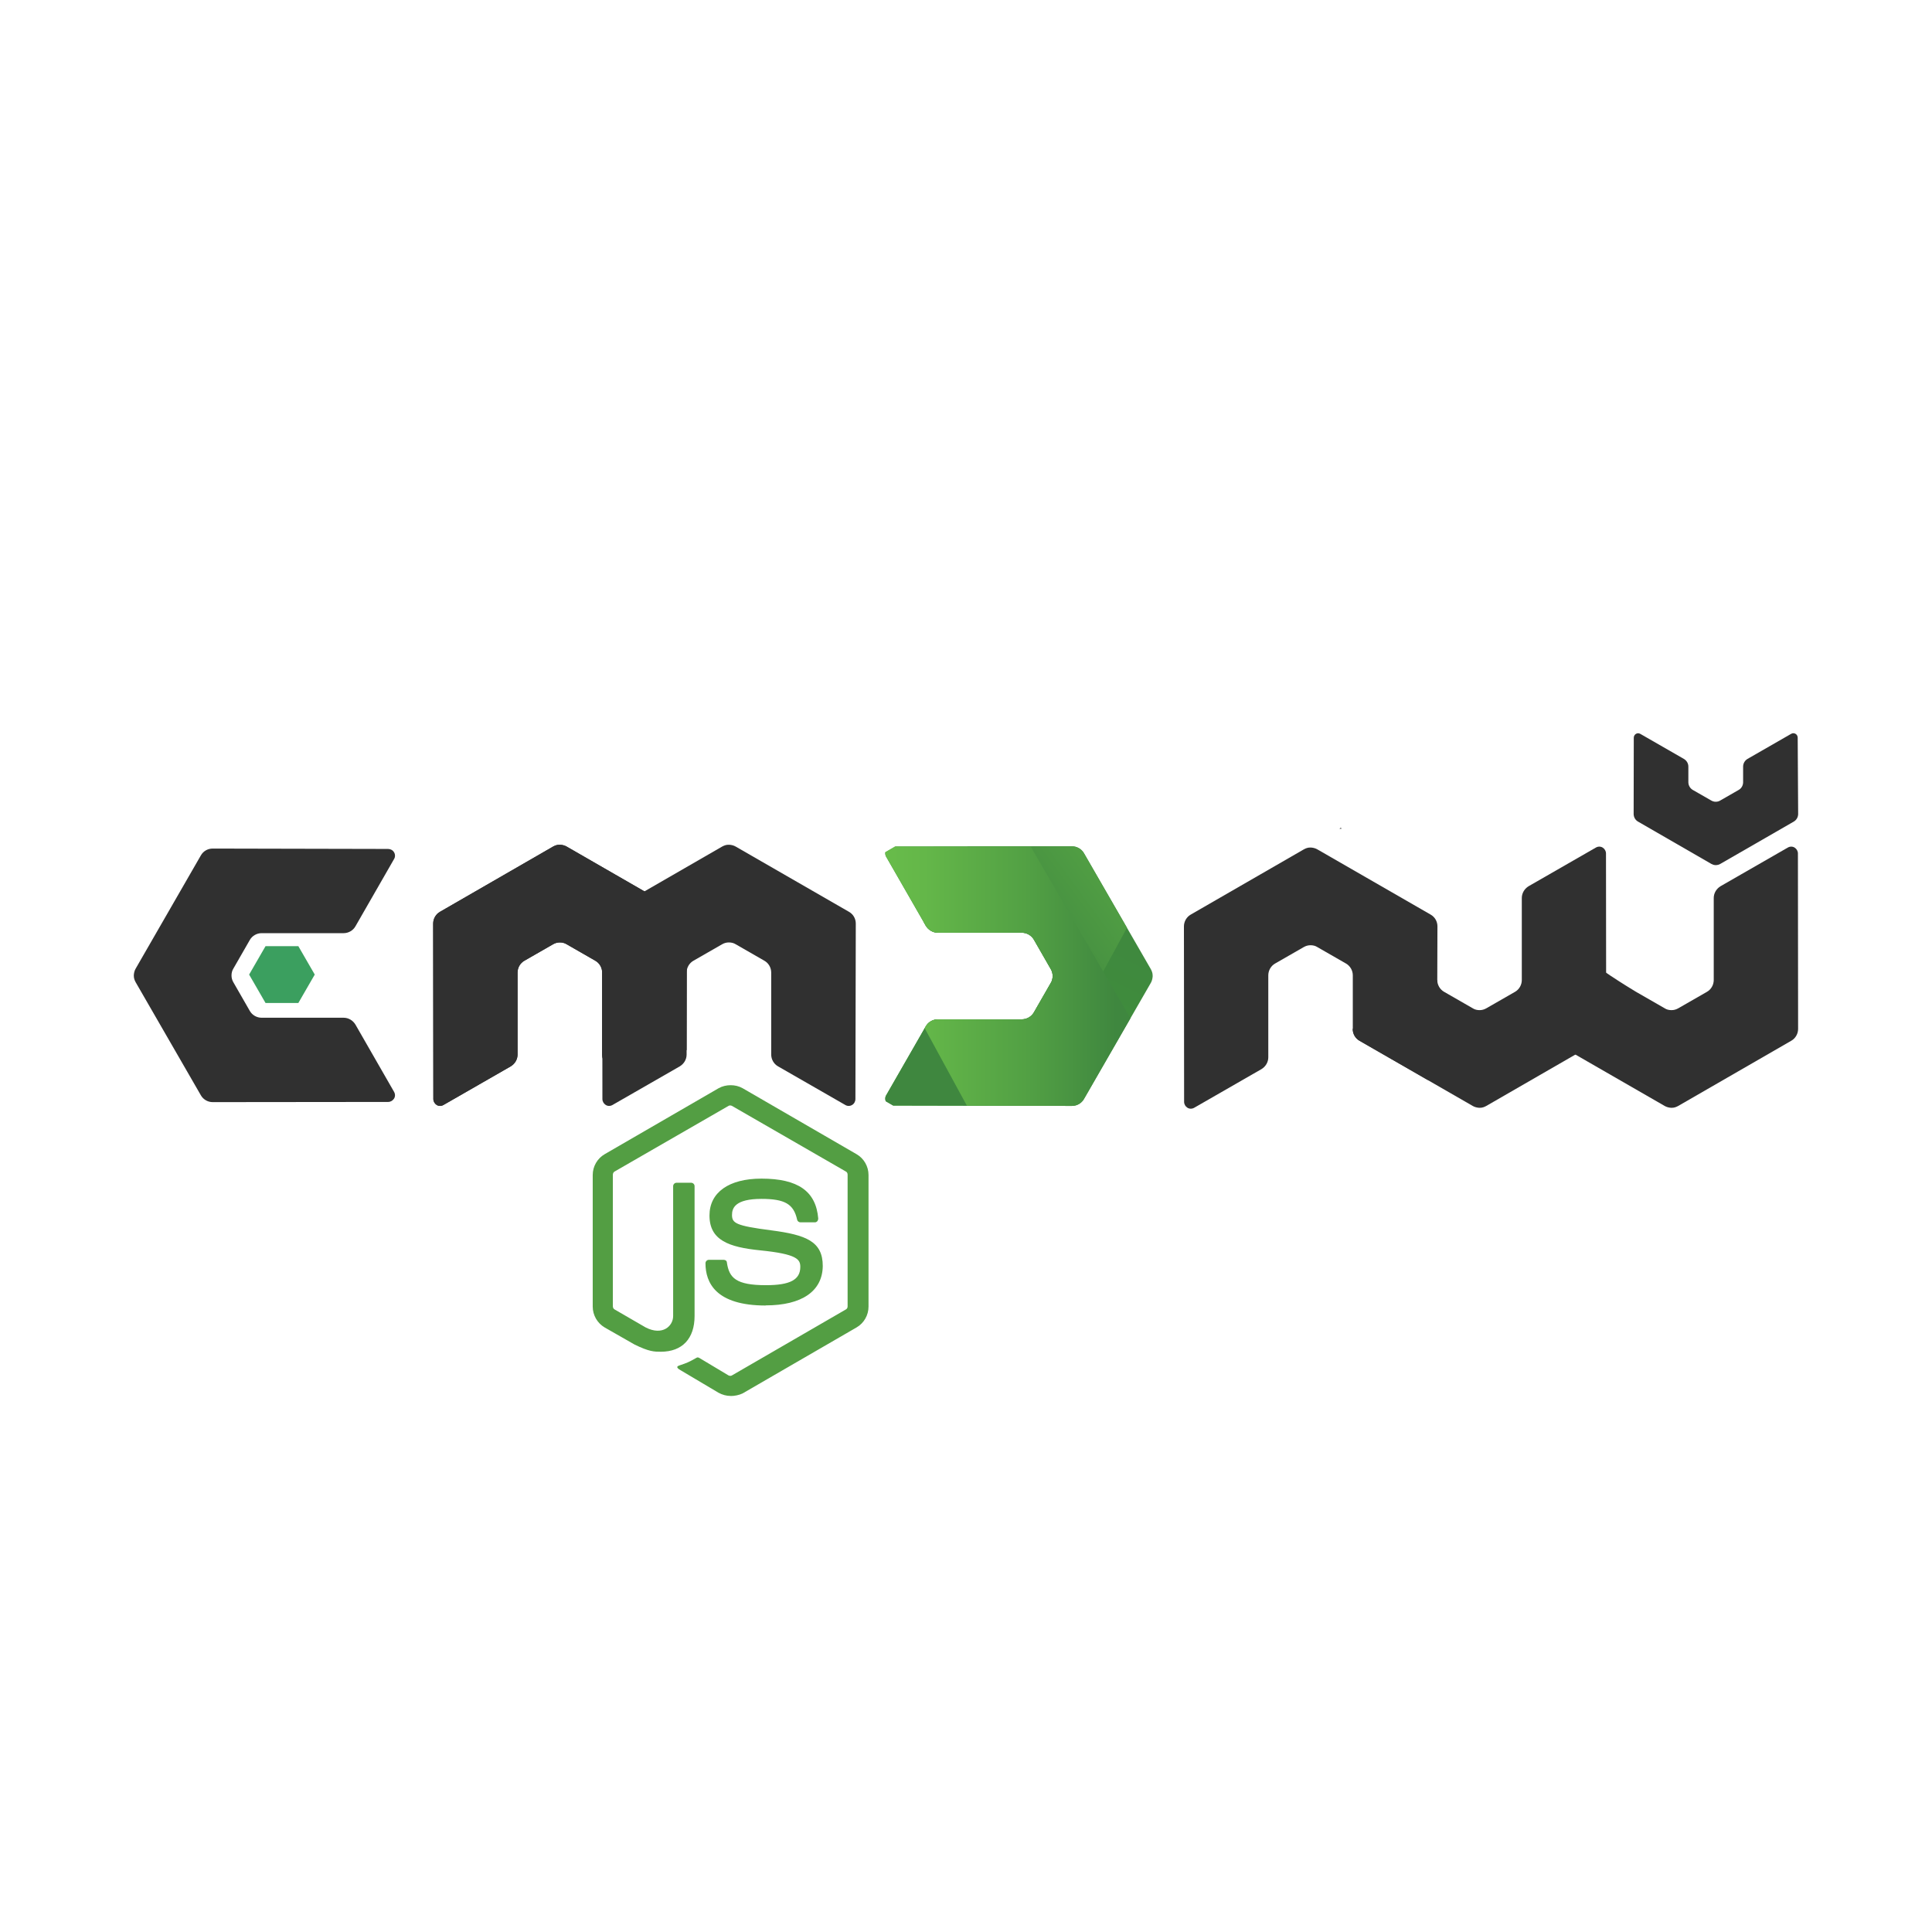
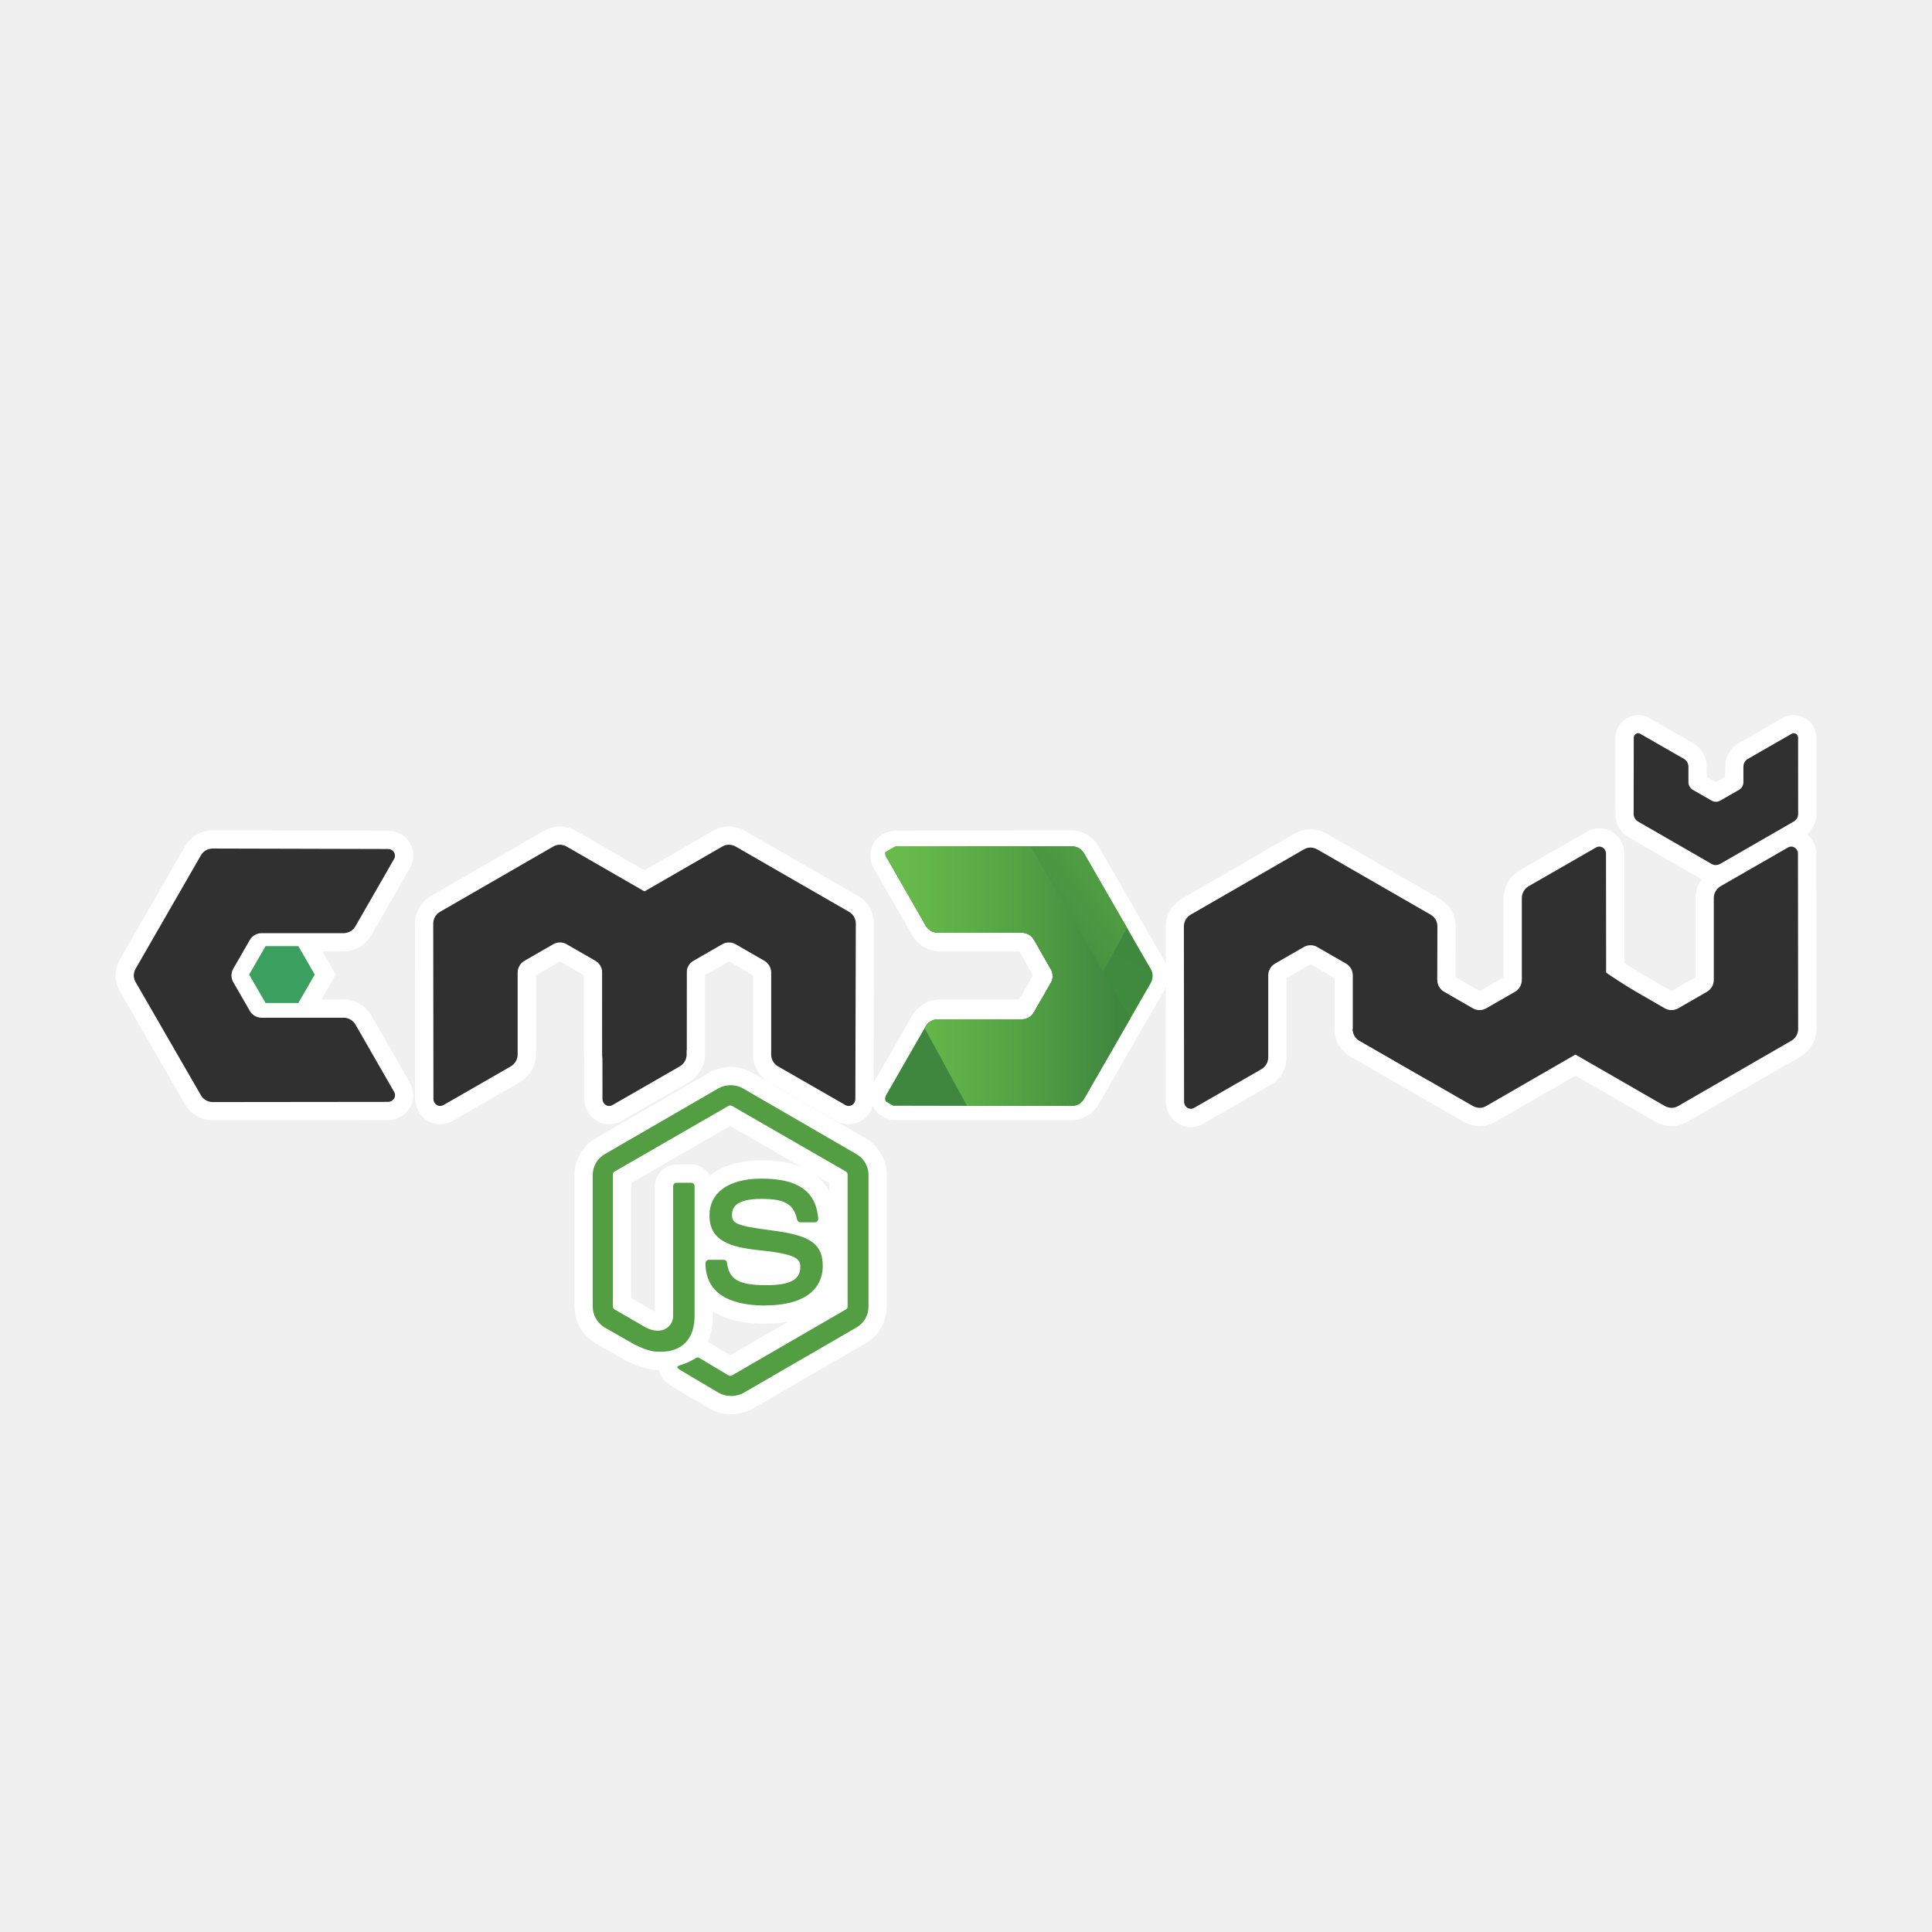
<svg xmlns="http://www.w3.org/2000/svg" width="2000" height="2000" viewBox="0 0 33.867 33.867" version="1.1" id="svg1" xml:space="preserve">
  <defs id="defs1">
    <linearGradient id="deviconNodejs0" x1="34.513" x2="27.157" y1="15.535" y2="30.448" gradientTransform="matrix(1.636509,0,0,1.636509,290.5815,21.983)" gradientUnits="userSpaceOnUse">
      <stop stop-color="#3F873F" id="stop3" />
      <stop offset=".33" stop-color="#3F8B3D" id="stop4" />
      <stop offset=".637" stop-color="#3E9638" id="stop5" />
      <stop offset=".934" stop-color="#3DA92E" id="stop6" />
      <stop offset="1" stop-color="#3DAE2B" id="stop7" />
    </linearGradient>
    <linearGradient id="deviconNodejs1" x1="30.009" x2="50.533" y1="23.359" y2="8.288" gradientTransform="matrix(1.636509,0,0,1.636509,290.5815,21.983)" gradientUnits="userSpaceOnUse">
      <stop offset=".138" stop-color="#3F873F" id="stop8" />
      <stop offset=".402" stop-color="#52A044" id="stop9" />
      <stop offset=".713" stop-color="#64B749" id="stop10" />
      <stop offset=".908" stop-color="#6ABF4B" id="stop11" />
    </linearGradient>
    <linearGradient id="deviconNodejs2" x1="21.917" x2="40.555" y1="22.261" y2="22.261" gradientTransform="matrix(1.636509,0,0,1.636509,290.5815,21.983)" gradientUnits="userSpaceOnUse">
      <stop offset=".092" stop-color="#6ABF4B" id="stop12" />
      <stop offset=".287" stop-color="#64B749" id="stop13" />
      <stop offset=".598" stop-color="#52A044" id="stop14" />
      <stop offset=".862" stop-color="#3F873F" id="stop15" />
    </linearGradient>
    <clipPath clipPathUnits="userSpaceOnUse" id="clipPath40">
      <path style="stroke-width:0.173" d="m 348.68,70.223 c 0.466,0 0.88,-0.242 1.105,-0.639 l 6.093,-10.582 c 0.104,-0.173 0.155,-0.38 0.173,-0.587 v -0.104 c 0,-0.207 -0.069,-0.397 -0.173,-0.587 l -6.093,-10.564 c -0.224,-0.397 -0.656,-0.639 -1.105,-0.639 l -16.399,0.017 c -0.224,0 -0.432,0.121 -0.552,0.311 -0.121,0.19 -0.121,0.432 0,0.639 l 3.608,6.283 c 0.242,0.397 0.656,0.639 1.105,0.639 h 7.664 c 0.449,0 0.88,0.242 1.105,0.639 l 1.536,2.676 c 0.121,0.207 0.173,0.414 0.173,0.639 0,0.224 -0.052,0.449 -0.173,0.639 l -1.536,2.676 c -0.224,0.397 -0.656,0.639 -1.105,0.639 h -7.664 c -0.449,0 -0.88,0.242 -1.105,0.639 l -3.608,6.283 c -0.121,0.19 -0.121,0.449 0,0.639 0.104,0.19 0.328,0.311 0.552,0.311 z" id="path41" />
    </clipPath>
  </defs>
  <g id="layer1">
-     <rect style="fill:#ffffff;stroke:none;stroke-width:0.734;stroke-linecap:square;stroke-miterlimit:6.7;fill-opacity:1" id="rect1" width="33.867" height="33.867" x="0" y="0" />
-     <g id="g1" transform="matrix(1.131429,0,0,1.131429,-2.212831,-3.014487)">
-       <path fill="#539e43" d="m 13.275,24.292 c -0.066,0 -0.128,-0.018 -0.186,-0.049 l -0.588,-0.349 c -0.088,-0.049 -0.044,-0.066 -0.018,-0.075 0.119,-0.04 0.142,-0.049 0.265,-0.119 0.013,-0.009 0.031,-0.004 0.044,0.004 l 0.451,0.27 c 0.018,0.009 0.04,0.009 0.053,0 l 1.765,-1.022 c 0.018,-0.009 0.027,-0.027 0.027,-0.049 v -2.039 c 0,-0.022 -0.009,-0.04 -0.027,-0.049 l -1.765,-1.017 c -0.018,-0.009 -0.04,-0.009 -0.053,0 l -1.765,1.017 c -0.018,0.009 -0.027,0.031 -0.027,0.049 v 2.039 c 0,0.018 0.009,0.04 0.027,0.049 l 0.482,0.279 c 0.261,0.133 0.425,-0.022 0.425,-0.177 v -2.012 c 0,-0.027 0.022,-0.053 0.053,-0.053 h 0.226 c 0.027,0 0.053,0.022 0.053,0.053 v 2.012 c 0,0.349 -0.19,0.553 -0.522,0.553 -0.102,0 -0.181,0 -0.407,-0.111 l -0.464,-0.265 C 11.21,23.164 11.139,23.04 11.139,22.908 v -2.039 c 0,-0.133 0.071,-0.257 0.186,-0.323 l 1.765,-1.022 c 0.111,-0.062 0.261,-0.062 0.371,0 l 1.765,1.022 c 0.115,0.066 0.186,0.19 0.186,0.323 v 2.039 c 0,0.133 -0.071,0.257 -0.186,0.323 l -1.765,1.022 c -0.057,0.027 -0.124,0.04 -0.186,0.04 m 0.544,-1.402 c -0.774,0 -0.933,-0.354 -0.933,-0.655 0,-0.027 0.022,-0.053 0.053,-0.053 h 0.23 c 0.027,0 0.049,0.018 0.049,0.044 0.035,0.234 0.137,0.349 0.606,0.349 0.372,0 0.531,-0.084 0.531,-0.283 0,-0.115 -0.044,-0.199 -0.624,-0.257 -0.482,-0.049 -0.783,-0.155 -0.783,-0.54 0,-0.358 0.301,-0.571 0.805,-0.571 0.566,0 0.845,0.195 0.88,0.619 0,0.013 -0.004,0.027 -0.013,0.04 -0.009,0.009 -0.022,0.018 -0.035,0.018 h -0.23 c -0.022,0 -0.044,-0.018 -0.049,-0.04 -0.053,-0.243 -0.19,-0.323 -0.553,-0.323 -0.407,0 -0.456,0.142 -0.456,0.248 0,0.128 0.057,0.168 0.606,0.239 0.544,0.071 0.8,0.172 0.8,0.553 -0.004,0.389 -0.323,0.61 -0.885,0.61" id="path1" style="stroke-width:0.017" />
-       <g id="g40" transform="matrix(0.1696994,0,0,0.1696994,-40.60758,7.881732)" clip-path="url(#clipPath40)">
+     <g id="g57" transform="matrix(1.131429,0,0,1.131429,-2.212831,-3.014487)" style="stroke:#ffffff;stroke-opacity:1;stroke-width:0.566;stroke-dasharray:none">
+       <path fill="#539e43" d="m 13.275,24.292 c -0.066,0 -0.128,-0.018 -0.186,-0.049 l -0.588,-0.349 c -0.088,-0.049 -0.044,-0.066 -0.018,-0.075 0.119,-0.04 0.142,-0.049 0.265,-0.119 0.013,-0.009 0.031,-0.004 0.044,0.004 l 0.451,0.27 c 0.018,0.009 0.04,0.009 0.053,0 l 1.765,-1.022 c 0.018,-0.009 0.027,-0.027 0.027,-0.049 v -2.039 c 0,-0.022 -0.009,-0.04 -0.027,-0.049 l -1.765,-1.017 c -0.018,-0.009 -0.04,-0.009 -0.053,0 l -1.765,1.017 c -0.018,0.009 -0.027,0.031 -0.027,0.049 v 2.039 c 0,0.018 0.009,0.04 0.027,0.049 l 0.482,0.279 c 0.261,0.133 0.425,-0.022 0.425,-0.177 v -2.012 c 0,-0.027 0.022,-0.053 0.053,-0.053 h 0.226 c 0.027,0 0.053,0.022 0.053,0.053 v 2.012 c 0,0.349 -0.19,0.553 -0.522,0.553 -0.102,0 -0.181,0 -0.407,-0.111 l -0.464,-0.265 C 11.21,23.164 11.139,23.04 11.139,22.908 v -2.039 c 0,-0.133 0.071,-0.257 0.186,-0.323 l 1.765,-1.022 c 0.111,-0.062 0.261,-0.062 0.371,0 l 1.765,1.022 c 0.115,0.066 0.186,0.19 0.186,0.323 v 2.039 c 0,0.133 -0.071,0.257 -0.186,0.323 l -1.765,1.022 c -0.057,0.027 -0.124,0.04 -0.186,0.04 m 0.544,-1.402 c -0.774,0 -0.933,-0.354 -0.933,-0.655 0,-0.027 0.022,-0.053 0.053,-0.053 h 0.23 c 0.027,0 0.049,0.018 0.049,0.044 0.035,0.234 0.137,0.349 0.606,0.349 0.372,0 0.531,-0.084 0.531,-0.283 0,-0.115 -0.044,-0.199 -0.624,-0.257 -0.482,-0.049 -0.783,-0.155 -0.783,-0.54 0,-0.358 0.301,-0.571 0.805,-0.571 0.566,0 0.845,0.195 0.88,0.619 0,0.013 -0.004,0.027 -0.013,0.04 -0.009,0.009 -0.022,0.018 -0.035,0.018 h -0.23 c -0.022,0 -0.044,-0.018 -0.049,-0.04 -0.053,-0.243 -0.19,-0.323 -0.553,-0.323 -0.407,0 -0.456,0.142 -0.456,0.248 0,0.128 0.057,0.168 0.606,0.239 0.544,0.071 0.8,0.172 0.8,0.553 -0.004,0.389 -0.323,0.61 -0.885,0.61" id="path46" style="display:inline;stroke-width:0.566;stroke:#ffffff;stroke-opacity:1;stroke-dasharray:none" />
+       <g id="g51" style="stroke:#ffffff;stroke-opacity:1;stroke-width:0.566;stroke-dasharray:none">
+         <path id="path51" style="fill:#303030;fill-opacity:1;stroke-width:0.566;stroke:#ffffff;stroke-opacity:1;stroke-dasharray:none" d="m 12.595,16.974 c 0,-0.077 -0.04,-0.146 -0.106,-0.183 L 10.736,15.781 c -0.029,-0.017 -0.063,-0.026 -0.097,-0.029 h -0.017 c -0.034,0 -0.066,0.011 -0.097,0.029 l -1.751,1.01 c -0.066,0.037 -0.106,0.109 -0.106,0.183 l 0.003,2.718 c 0,0.037 0.02,0.072 0.052,0.092 0.031,0.02 0.072,0.02 0.106,0 l 1.041,-0.598 c 0.066,-0.04 0.106,-0.109 0.106,-0.183 v -1.27 c 0,-0.074 0.04,-0.146 0.106,-0.183 l 0.443,-0.255 c 0.034,-0.02 0.069,-0.029 0.106,-0.029 0.037,0 0.074,0.009 0.106,0.029 l 0.443,0.255 c 0.066,0.037 0.106,0.109 0.106,0.183 v 1.27 c 0,0.074 0.04,0.146 0.106,0.183 l 0.445,0.255 0.756,-0.508 z m 2.619,0 c 0,-0.077 -0.04,-0.146 -0.106,-0.183 L 13.355,15.781 c -0.029,-0.017 -0.063,-0.026 -0.097,-0.029 h -0.017 c -0.034,0 -0.066,0.011 -0.097,0.029 l -1.751,1.01 c -0.066,0.037 -0.106,0.109 -0.106,0.183 l 0.003,2.718 c 0,0.037 0.02,0.072 0.051,0.092 0.031,0.02 0.072,0.02 0.106,0 l 1.041,-0.598 c 0.066,-0.04 0.106,-0.109 0.106,-0.183 v -1.27 c 0,-0.074 0.04,-0.146 0.106,-0.183 l 0.443,-0.255 c 0.034,-0.02 0.069,-0.029 0.106,-0.029 0.037,0 0.074,0.009 0.106,0.029 l 0.443,0.255 c 0.066,0.037 0.106,0.109 0.106,0.183 v 1.27 c 0,0.074 0.04,0.146 0.106,0.183 l 1.041,0.598 c 0.031,0.02 0.074,0.02 0.106,0 0.031,-0.017 0.051,-0.054 0.051,-0.092 z" />
+       </g>
+       <path style="display:inline;fill:#303030;fill-opacity:1;stroke-width:0.566;stroke:#ffffff;stroke-opacity:1;stroke-dasharray:none" d="m 5.251,15.811 c -0.077,0 -0.146,0.04 -0.183,0.106 l -1.01,1.754 c -0.017,0.029 -0.026,0.063 -0.029,0.097 v 0.017 c 0,0.034 0.011,0.066 0.029,0.097 l 1.01,1.751 c 0.037,0.066 0.109,0.106 0.183,0.106 l 2.718,-0.003 c 0.037,0 0.072,-0.02 0.092,-0.051 0.02,-0.031 0.02,-0.072 0,-0.106 L 7.463,18.538 C 7.423,18.472 7.354,18.432 7.28,18.432 H 6.009 c -0.074,0 -0.146,-0.04 -0.183,-0.106 L 5.571,17.883 c -0.02,-0.034 -0.029,-0.069 -0.029,-0.106 0,-0.037 0.009,-0.074 0.029,-0.106 L 5.826,17.228 c 0.037,-0.066 0.109,-0.106 0.183,-0.106 h 1.27 c 0.074,0 0.146,-0.04 0.183,-0.106 l 0.598,-1.041 c 0.02,-0.031 0.02,-0.074 0,-0.106 -0.017,-0.031 -0.054,-0.051 -0.092,-0.051 z" id="path52" />
+       <path id="path56" style="display:inline;fill:#303030;fill-opacity:1;stroke-width:0.566;stroke:#ffffff;stroke-opacity:1;stroke-dasharray:none" d="m 25.887,18.606 c 0,0.077 0.04,0.146 0.106,0.183 l 1.754,1.01 c 0.029,0.017 0.063,0.026 0.097,0.029 h 0.017 c 0.034,0 0.066,-0.011 0.097,-0.029 l 1.751,-1.01 c 0.066,-0.037 0.106,-0.109 0.106,-0.183 l -0.003,-2.718 c 0,-0.037 -0.02,-0.072 -0.051,-0.092 -0.031,-0.02 -0.072,-0.02 -0.106,0 l -1.041,0.598 c -0.066,0.04 -0.106,0.109 -0.106,0.183 v 1.27 c 0,0.074 -0.04,0.146 -0.106,0.183 l -0.443,0.255 c -0.034,0.02 -0.069,0.029 -0.106,0.029 -0.037,0 -0.074,-0.009 -0.106,-0.029 l -0.443,-0.255 c -0.066,-0.037 -0.751,-0.459 -0.751,-0.533 z m 3.928,-3.331 c 0,0.05 -0.026,0.095 -0.069,0.119 l -1.138,0.655 c -0.019,0.011 -0.041,0.017 -0.063,0.019 h -0.011 c -0.022,0 -0.043,-0.007 -0.063,-0.019 l -1.136,-0.655 c -0.043,-0.024 -0.069,-0.071 -0.069,-0.119 l 0.002,-1.181 c 0,-0.024 0.013,-0.046 0.033,-0.059 0.02,-0.013 0.046,-0.013 0.069,0 l 0.676,0.388 c 0.043,0.026 0.069,0.071 0.069,0.119 v 0.242 c 0,0.048 0.026,0.095 0.069,0.119 l 0.288,0.165 c 0.022,0.013 0.045,0.019 0.069,0.019 0.024,0 0.048,-0.006 0.069,-0.019 l 0.288,-0.165 c 0.043,-0.024 0.069,-0.071 0.069,-0.119 v -0.242 c 0,-0.048 0.026,-0.095 0.069,-0.119 l 0.676,-0.388 c 0.02,-0.013 0.048,-0.013 0.069,0 0.02,0.011 0.033,0.035 0.033,0.059 z m -5.588,1.743 c 0,-0.077 -0.04,-0.146 -0.106,-0.183 l -1.754,-1.01 c -0.029,-0.017 -0.063,-0.026 -0.097,-0.029 h -0.017 c -0.034,0 -0.066,0.011 -0.097,0.029 l -1.751,1.01 c -0.066,0.037 -0.106,0.109 -0.106,0.183 l 0.003,2.718 c 0,0.037 0.02,0.072 0.051,0.092 0.031,0.02 0.072,0.02 0.106,0 l 1.041,-0.598 c 0.066,-0.04 0.106,-0.109 0.106,-0.183 V 17.776 c 0,-0.074 0.04,-0.146 0.106,-0.183 l 0.443,-0.255 c 0.034,-0.02 0.069,-0.029 0.106,-0.029 0.037,0 0.074,0.009 0.106,0.029 l 0.443,0.255 c 0.066,0.037 0.106,0.109 0.106,0.183 v 0.831 c 0,0.074 0.04,0.146 0.106,0.183 l 1.041,0.598 c 0.031,0.02 0.074,0.02 0.106,0 0.031,-0.017 0.051,-0.054 0.051,-0.092 z m -1.313,1.588 c 0,0.077 0.04,0.146 0.106,0.183 l 1.754,1.01 c 0.029,0.017 0.063,0.026 0.097,0.029 h 0.017 c 0.034,0 0.066,-0.011 0.097,-0.029 l 1.751,-1.01 c 0.066,-0.037 0.106,-0.109 0.106,-0.183 l -0.003,-2.718 c 0,-0.037 -0.02,-0.072 -0.051,-0.092 -0.031,-0.02 -0.072,-0.02 -0.106,0 l -1.041,0.598 c -0.066,0.04 -0.106,0.109 -0.106,0.183 v 1.27 c 0,0.074 -0.04,0.146 -0.106,0.183 l -0.443,0.255 c -0.034,0.02 -0.069,0.029 -0.106,0.029 -0.037,0 -0.074,-0.009 -0.106,-0.029 l -0.443,-0.255 c -0.066,-0.037 -0.106,-0.109 -0.106,-0.183 z" />
+       <path style="fill:#3b9f5f;fill-opacity:1;stroke:#ffffff;stroke-width:21.108;stroke-linecap:square;stroke-miterlimit:6.7;stroke-opacity:1;stroke-dasharray:none" id="path57" d="m -163.842,-186.661 -16.429,9.485 -16.429,-9.485 0,-18.971 16.429,-9.485 16.429,9.485 z" transform="matrix(0.02320796,-0.01339912,0.01339912,0.02320796,13.13588,19.90036)" />
+       <path style="display:inline;fill:#303030;fill-opacity:1;stroke-width:0.566;stroke:#ffffff;stroke-opacity:1;stroke-dasharray:none" d="m 18.547,15.811 c 0.077,0 0.146,0.04 0.183,0.106 l 1.01,1.754 c 0.017,0.029 0.026,0.063 0.029,0.097 v 0.017 c 0,0.034 -0.011,0.066 -0.029,0.097 l -1.01,1.751 c -0.037,0.066 -0.109,0.106 -0.183,0.106 l -2.718,-0.003 c -0.037,0 -0.072,-0.02 -0.092,-0.051 -0.02,-0.031 -0.02,-0.072 0,-0.106 l 0.598,-1.041 c 0.04,-0.066 0.109,-0.106 0.183,-0.106 h 1.27 c 0.074,0 0.146,-0.04 0.183,-0.106 l 0.255,-0.443 c 0.02,-0.034 0.029,-0.069 0.029,-0.106 0,-0.037 -0.009,-0.074 -0.029,-0.106 L 17.972,17.228 c -0.037,-0.066 -0.109,-0.106 -0.183,-0.106 h -1.27 c -0.074,0 -0.146,-0.04 -0.183,-0.106 l -0.598,-1.041 c -0.02,-0.031 -0.02,-0.074 0,-0.106 0.017,-0.031 0.054,-0.051 0.092,-0.051 z" id="path59" />
+     </g>
+     <g id="g1" transform="matrix(1.131429,0,0,1.131429,-2.212831,-3.014487)" style="display:inline">
+       <path fill="#539e43" d="m 13.275,24.292 c -0.066,0 -0.128,-0.018 -0.186,-0.049 l -0.588,-0.349 c -0.088,-0.049 -0.044,-0.066 -0.018,-0.075 0.119,-0.04 0.142,-0.049 0.265,-0.119 0.013,-0.009 0.031,-0.004 0.044,0.004 l 0.451,0.27 c 0.018,0.009 0.04,0.009 0.053,0 l 1.765,-1.022 c 0.018,-0.009 0.027,-0.027 0.027,-0.049 v -2.039 c 0,-0.022 -0.009,-0.04 -0.027,-0.049 l -1.765,-1.017 c -0.018,-0.009 -0.04,-0.009 -0.053,0 l -1.765,1.017 c -0.018,0.009 -0.027,0.031 -0.027,0.049 v 2.039 c 0,0.018 0.009,0.04 0.027,0.049 l 0.482,0.279 c 0.261,0.133 0.425,-0.022 0.425,-0.177 v -2.012 c 0,-0.027 0.022,-0.053 0.053,-0.053 h 0.226 c 0.027,0 0.053,0.022 0.053,0.053 v 2.012 c 0,0.349 -0.19,0.553 -0.522,0.553 -0.102,0 -0.181,0 -0.407,-0.111 l -0.464,-0.265 C 11.21,23.164 11.139,23.04 11.139,22.908 v -2.039 c 0,-0.133 0.071,-0.257 0.186,-0.323 l 1.765,-1.022 c 0.111,-0.062 0.261,-0.062 0.371,0 l 1.765,1.022 c 0.115,0.066 0.186,0.19 0.186,0.323 v 2.039 c 0,0.133 -0.071,0.257 -0.186,0.323 l -1.765,1.022 c -0.057,0.027 -0.124,0.04 -0.186,0.04 m 0.544,-1.402 c -0.774,0 -0.933,-0.354 -0.933,-0.655 0,-0.027 0.022,-0.053 0.053,-0.053 h 0.23 c 0.027,0 0.049,0.018 0.049,0.044 0.035,0.234 0.137,0.349 0.606,0.349 0.372,0 0.531,-0.084 0.531,-0.283 0,-0.115 -0.044,-0.199 -0.624,-0.257 -0.482,-0.049 -0.783,-0.155 -0.783,-0.54 0,-0.358 0.301,-0.571 0.805,-0.571 0.566,0 0.845,0.195 0.88,0.619 0,0.013 -0.004,0.027 -0.013,0.04 -0.009,0.009 -0.022,0.018 -0.035,0.018 h -0.23 c -0.022,0 -0.044,-0.018 -0.049,-0.04 -0.053,-0.243 -0.19,-0.323 -0.553,-0.323 -0.407,0 -0.456,0.142 -0.456,0.248 0,0.128 0.057,0.168 0.606,0.239 0.544,0.071 0.8,0.172 0.8,0.553 -0.004,0.389 -0.323,0.61 -0.885,0.61" id="js" style="display:inline;stroke-width:0.017" />
+       <g id="o" transform="matrix(0.1696994,0,0,0.1696994,-40.60758,7.881732)" clip-path="url(#clipPath40)">
        <path fill="url(#deviconNodejs0)" d="m 342.493,41.705 a 1.606,1.606 0 0 0 -1.597,0 L 327.714,49.361 c -0.501,0.284 -0.783,0.819 -0.783,1.386 v 15.343 c 0,0.567 0.313,1.103 0.783,1.386 l 13.182,7.655 a 1.606,1.606 0 0 0 1.597,0 l 13.182,-7.656 c 0.501,-0.284 0.783,-0.819 0.783,-1.386 V 50.747 c 0,-0.567 -0.313,-1.103 -0.783,-1.386 z" id="path1-3" style="fill:url(#deviconNodejs0);stroke-width:0.265" />
        <path fill="url(#deviconNodejs1)" d="m 355.706,49.361 -13.244,-7.656 a 2.159,2.159 0 0 0 -0.407,-0.157 l -14.841,25.55 a 1.654,1.654 0 0 0 0.438,0.378 l 13.244,7.655 c 0.376,0.22 0.814,0.284 1.221,0.157 l 13.933,-25.645 a 0.979,0.979 0 0 0 -0.344,-0.284" id="path2" style="fill:url(#deviconNodejs1);stroke-width:0.265" />
        <path fill="url(#deviconNodejs2)" d="m 355.706,67.475 c 0.376,-0.22 0.657,-0.598 0.783,-1.008 l -14.497,-24.952 c -0.376,-0.063 -0.783,-0.031 -1.127,0.189 l -13.15,7.624 14.183,26.023 c 0.188,-0.032 0.407,-0.095 0.595,-0.189 z" id="path3" style="fill:url(#deviconNodejs2);stroke-width:0.265" />
      </g>
-       <g id="g39" transform="matrix(0.7046495,0,0,0.7046495,39.53349,11.39566)">
-         <path style="stroke-width:0.041" d="m -20.752,11.097 -0.016,-0.028 v 0.037 z" id="path30" />
-         <path style="stroke-width:0.041" d="m -23.846,5.81 -0.032,0.02 h 0.045 z" id="path29" />
-         <g id="g32" transform="matrix(0.1534614,0,0,0.1534614,-28.04969,8.07884)">
-           <path style="fill:#303030;fill-opacity:1;stroke-width:0.265" d="m -66.331,-1.058 c 0,-0.714 -0.37,-1.349 -0.979,-1.693 l -16.219,-9.34 c -0.265,-0.159 -0.582,-0.238 -0.9,-0.265 h -0.159 c -0.318,0 -0.609,0.106 -0.9,0.265 l -16.193,9.34 c -0.609,0.344 -0.979,1.005 -0.979,1.693 l 0.026,25.135 c 0,0.344 0.185,0.661 0.476,0.847 0.291,0.185 0.661,0.185 0.979,0 l 9.631,-5.53 c 0.609,-0.37 0.979,-1.005 0.979,-1.693 v -11.748 c 0,-0.688 0.37,-1.349 0.979,-1.693 L -85.487,1.905 c 0.318,-0.185 0.635,-0.265 0.979,-0.265 0.344,0 0.688,0.079 0.979,0.265 l 4.101,2.355 c 0.609,0.344 0.979,1.005 0.979,1.693 v 11.748 c 0,0.688 0.37,1.349 0.979,1.693 l 4.111,2.36 6.99,-4.7 z" id="path24" />
-           <path style="fill:#303030;fill-opacity:1;stroke-width:0.265" d="m -42.11,-1.058 c 0,-0.714 -0.37,-1.349 -0.979,-1.693 l -16.219,-9.34 c -0.265,-0.159 -0.582,-0.238 -0.9,-0.265 h -0.159 c -0.318,0 -0.609,0.106 -0.9,0.265 l -16.193,9.34 c -0.609,0.344 -0.979,1.005 -0.979,1.693 l 0.026,25.135 c 0,0.344 0.185,0.661 0.476,0.847 0.291,0.185 0.661,0.185 0.979,0 l 9.631,-5.53 c 0.609,-0.37 0.979,-1.005 0.979,-1.693 v -11.748 c 0,-0.688 0.37,-1.349 0.979,-1.693 L -61.266,1.905 c 0.318,-0.185 0.635,-0.265 0.979,-0.265 0.344,0 0.688,0.079 0.979,0.265 l 4.101,2.355 c 0.609,0.344 0.979,1.005 0.979,1.693 v 11.748 c 0,0.688 0.37,1.349 0.979,1.693 l 9.631,5.53 c 0.291,0.185 0.688,0.185 0.979,0 0.291,-0.159 0.476,-0.503 0.476,-0.847 z" id="path31" />
-           <path style="fill:#303030;fill-opacity:1;stroke-width:0.265" d="m -134.25,-11.81 c -0.714,0 -1.349,0.37 -1.693,0.979 l -9.34,16.219 c -0.159,0.265 -0.238,0.582 -0.265,0.9 v 0.159 c 0,0.318 0.106,0.609 0.265,0.9 l 9.34,16.193 c 0.344,0.609 1.005,0.979 1.693,0.979 l 25.135,-0.026 c 0.344,0 0.661,-0.185 0.847,-0.476 0.185,-0.291 0.185,-0.661 0,-0.979 l -5.53,-9.631 c -0.37,-0.609 -1.005,-0.979 -1.693,-0.979 h -11.748 c -0.688,0 -1.349,-0.37 -1.693,-0.979 l -2.355,-4.101 c -0.185,-0.318 -0.265,-0.635 -0.265,-0.979 0,-0.344 0.079,-0.688 0.265,-0.979 l 2.355,-4.101 c 0.344,-0.609 1.005,-0.979 1.693,-0.979 h 11.748 c 0.688,0 1.349,-0.37 1.693,-0.979 l 5.53,-9.631 c 0.185,-0.291 0.185,-0.688 0,-0.979 -0.159,-0.291 -0.503,-0.476 -0.847,-0.476 z" id="path53" />
-           <path style="fill:#303030;fill-opacity:1;stroke-width:0.265" d="m -66.331,-1.058 c 0,-0.714 -0.37,-1.349 -0.979,-1.693 l -16.219,-9.34 c -0.265,-0.159 -0.582,-0.238 -0.9,-0.265 h -0.159 c -0.318,0 -0.609,0.106 -0.9,0.265 l -16.193,9.34 c -0.609,0.344 -0.979,1.005 -0.979,1.693 l 0.026,25.135 c 0,0.344 0.185,0.661 0.476,0.847 0.291,0.185 0.661,0.185 0.979,0 l 9.631,-5.53 c 0.609,-0.37 0.979,-1.005 0.979,-1.693 v -11.748 c 0,-0.688 0.37,-1.349 0.979,-1.693 L -85.487,1.905 c 0.318,-0.185 0.635,-0.265 0.979,-0.265 0.344,0 0.688,0.079 0.979,0.265 l 4.101,2.355 c 0.609,0.344 0.979,1.005 0.979,1.693 v 11.748 c 0,0.688 0.37,1.349 0.979,1.693 l 4.111,2.36 6.99,-4.7 z" id="path4" />
-         </g>
-         <path style="fill:#303030;fill-opacity:1;stroke-width:0.041" d="m -23.587,10.232 c 0,0.11 0.057,0.207 0.15,0.26 l 2.489,1.433 c 0.041,0.024 0.089,0.037 0.138,0.041 h 0.024 c 0.049,0 0.093,-0.016 0.138,-0.041 l 2.485,-1.433 c 0.093,-0.053 0.15,-0.154 0.15,-0.26 l -0.004,-3.857 c 0,-0.053 -0.028,-0.102 -0.073,-0.13 -0.045,-0.028 -0.102,-0.028 -0.15,0 l -1.478,0.849 c -0.093,0.057 -0.15,0.154 -0.15,0.26 v 1.803 c 0,0.106 -0.057,0.207 -0.15,0.26 l -0.629,0.361 c -0.049,0.028 -0.097,0.041 -0.15,0.041 -0.053,0 -0.106,-0.012 -0.15,-0.041 L -21.577,9.416 C -21.67,9.363 -21.727,9.261 -21.727,9.156 Z" id="path24-9" />
-         <path style="fill:#303030;fill-opacity:1;stroke-width:0.041" d="m -21.723,7.978 c 0,-0.11 -0.057,-0.207 -0.15,-0.26 l -2.489,-1.433 c -0.041,-0.024 -0.089,-0.037 -0.138,-0.041 h -0.024 c -0.049,0 -0.093,0.016 -0.138,0.041 l -2.485,1.433 c -0.093,0.053 -0.15,0.154 -0.15,0.26 l 0.004,3.857 c 0,0.053 0.028,0.102 0.073,0.13 0.045,0.028 0.102,0.028 0.15,0 l 1.478,-0.849 c 0.093,-0.057 0.15,-0.154 0.15,-0.26 V 9.054 c 0,-0.106 0.057,-0.207 0.15,-0.26 l 0.629,-0.361 c 0.049,-0.028 0.097,-0.041 0.15,-0.041 0.053,0 0.106,0.012 0.15,0.041 l 0.629,0.361 c 0.093,0.053 0.15,0.154 0.15,0.26 v 1.18 c 0,0.106 0.057,0.207 0.15,0.26 l 1.478,0.849 c 0.045,0.028 0.106,0.028 0.15,0 0.045,-0.024 0.073,-0.077 0.073,-0.13 z" id="path34" />
-         <path style="fill:#303030;fill-opacity:1;stroke-width:0.026" d="m -13.792,5.505 c 0,0.071 -0.037,0.134 -0.097,0.169 l -1.615,0.93 c -0.026,0.016 -0.058,0.024 -0.09,0.026 h -0.016 c -0.032,0 -0.061,-0.011 -0.09,-0.026 l -1.612,-0.93 c -0.061,-0.034 -0.097,-0.1 -0.097,-0.169 l 0.003,-1.676 c 0,-0.034 0.018,-0.066 0.047,-0.084 0.029,-0.018 0.066,-0.018 0.097,0 l 0.959,0.551 c 0.061,0.037 0.097,0.1 0.097,0.169 v 0.343 c 0,0.068 0.037,0.134 0.097,0.169 l 0.408,0.234 c 0.032,0.018 0.063,0.026 0.097,0.026 0.034,0 0.068,-0.008 0.097,-0.026 l 0.408,-0.234 c 0.061,-0.034 0.097,-0.1 0.097,-0.169 V 4.464 c 0,-0.068 0.037,-0.134 0.097,-0.169 l 0.959,-0.551 c 0.029,-0.018 0.068,-0.018 0.097,0 0.029,0.016 0.047,0.05 0.047,0.084 z" id="path37" />
-         <path style="fill:#303030;fill-opacity:1;stroke-width:0.041" d="m -19.367,10.232 c 0,0.11 0.057,0.207 0.15,0.26 l 2.489,1.433 c 0.041,0.024 0.089,0.037 0.138,0.041 h 0.024 c 0.049,0 0.093,-0.016 0.138,-0.041 l 2.485,-1.433 c 0.093,-0.053 0.15,-0.154 0.15,-0.26 l -0.004,-3.857 c 0,-0.053 -0.028,-0.102 -0.073,-0.13 -0.045,-0.028 -0.102,-0.028 -0.15,0 l -1.478,0.849 c -0.093,0.057 -0.15,0.154 -0.15,0.26 v 1.803 c 0,0.106 -0.057,0.207 -0.15,0.26 l -0.629,0.361 c -0.049,0.028 -0.097,0.041 -0.15,0.041 -0.053,0 -0.106,-0.012 -0.15,-0.041 L -17.357,9.416 C -17.45,9.363 -18.423,8.764 -18.423,8.659 Z" id="path38" />
-         <path style="fill:#3b9f5f;fill-opacity:1;stroke:none;stroke-width:0.734;stroke-linecap:square;stroke-miterlimit:6.7" id="path39" d="m -163.842,-186.661 -16.429,9.485 -16.429,-9.485 0,-18.971 16.429,-9.485 16.429,9.485 z" transform="matrix(0.03293547,-0.0190153,0.0190153,0.03293547,-37.46205,12.06941)" />
+       <g id="n">
+         <path style="fill:#303030;fill-opacity:1;stroke-width:0.029" d="m 15.215,16.974 c 0,-0.077 -0.04,-0.146 -0.106,-0.183 L 13.355,15.781 c -0.029,-0.017 -0.063,-0.026 -0.097,-0.029 h -0.017 c -0.034,0 -0.066,0.011 -0.097,0.029 l -1.751,1.01 c -0.066,0.037 -0.106,0.109 -0.106,0.183 l 0.003,2.718 c 0,0.037 0.02,0.072 0.051,0.092 0.031,0.02 0.072,0.02 0.106,0 l 1.041,-0.598 c 0.066,-0.04 0.106,-0.109 0.106,-0.183 v -1.27 c 0,-0.074 0.04,-0.146 0.106,-0.183 l 0.443,-0.255 c 0.034,-0.02 0.069,-0.029 0.106,-0.029 0.037,0 0.074,0.009 0.106,0.029 l 0.443,0.255 c 0.066,0.037 0.106,0.109 0.106,0.183 v 1.27 c 0,0.074 0.04,0.146 0.106,0.183 l 1.041,0.598 c 0.031,0.02 0.074,0.02 0.106,0 0.031,-0.017 0.051,-0.054 0.051,-0.092 z" id="path31" />
+         <path style="fill:#303030;fill-opacity:1;stroke-width:0.029" d="m 12.595,16.974 c 0,-0.077 -0.04,-0.146 -0.106,-0.183 L 10.736,15.781 c -0.029,-0.017 -0.063,-0.026 -0.097,-0.029 h -0.017 c -0.034,0 -0.066,0.011 -0.097,0.029 l -1.751,1.01 c -0.066,0.037 -0.106,0.109 -0.106,0.183 l 0.003,2.718 c 0,0.037 0.02,0.072 0.052,0.092 0.031,0.02 0.072,0.02 0.106,0 l 1.041,-0.598 c 0.066,-0.04 0.106,-0.109 0.106,-0.183 v -1.27 c 0,-0.074 0.04,-0.146 0.106,-0.183 l 0.443,-0.255 c 0.034,-0.02 0.069,-0.029 0.106,-0.029 0.037,0 0.074,0.009 0.106,0.029 l 0.443,0.255 c 0.066,0.037 0.106,0.109 0.106,0.183 v 1.27 c 0,0.074 0.04,0.146 0.106,0.183 l 0.445,0.255 0.756,-0.508 z" id="path4" />
      </g>
+       <path style="display:inline;fill:#303030;fill-opacity:1;stroke-width:0.029" d="m 5.251,15.811 c -0.077,0 -0.146,0.04 -0.183,0.106 l -1.01,1.754 c -0.017,0.029 -0.026,0.063 -0.029,0.097 v 0.017 c 0,0.034 0.011,0.066 0.029,0.097 l 1.01,1.751 c 0.037,0.066 0.109,0.106 0.183,0.106 l 2.718,-0.003 c 0.037,0 0.072,-0.02 0.092,-0.051 0.02,-0.031 0.02,-0.072 0,-0.106 L 7.463,18.538 C 7.423,18.472 7.354,18.432 7.28,18.432 H 6.009 c -0.074,0 -0.146,-0.04 -0.183,-0.106 L 5.571,17.883 c -0.02,-0.034 -0.029,-0.069 -0.029,-0.106 0,-0.037 0.009,-0.074 0.029,-0.106 L 5.826,17.228 c 0.037,-0.066 0.109,-0.106 0.183,-0.106 h 1.27 c 0.074,0 0.146,-0.04 0.183,-0.106 l 0.598,-1.041 c 0.02,-0.031 0.02,-0.074 0,-0.106 -0.017,-0.031 -0.054,-0.051 -0.092,-0.051 z" id="e" />
+       <g id="d">
+         <path style="display:inline;fill:#303030;fill-opacity:1;stroke-width:0.029" d="m 22.913,18.606 c 0,0.077 0.04,0.146 0.106,0.183 l 1.754,1.01 c 0.029,0.017 0.063,0.026 0.097,0.029 h 0.017 c 0.034,0 0.066,-0.011 0.097,-0.029 l 1.751,-1.01 c 0.066,-0.037 0.106,-0.109 0.106,-0.183 l -0.003,-2.718 c 0,-0.037 -0.02,-0.072 -0.051,-0.092 -0.031,-0.02 -0.072,-0.02 -0.106,0 l -1.041,0.598 c -0.066,0.04 -0.106,0.109 -0.106,0.183 v 1.27 c 0,0.074 -0.04,0.146 -0.106,0.183 l -0.443,0.255 c -0.034,0.02 -0.069,0.029 -0.106,0.029 -0.037,0 -0.074,-0.009 -0.106,-0.029 l -0.443,-0.255 c -0.066,-0.037 -0.106,-0.109 -0.106,-0.183 z" id="path24-9" />
+         <path style="display:inline;fill:#303030;fill-opacity:1;stroke-width:0.029" d="m 24.226,17.018 c 0,-0.077 -0.04,-0.146 -0.106,-0.183 l -1.754,-1.01 c -0.029,-0.017 -0.063,-0.026 -0.097,-0.029 h -0.017 c -0.034,0 -0.066,0.011 -0.097,0.029 l -1.751,1.01 c -0.066,0.037 -0.106,0.109 -0.106,0.183 l 0.003,2.718 c 0,0.037 0.02,0.072 0.051,0.092 0.031,0.02 0.072,0.02 0.106,0 l 1.041,-0.598 c 0.066,-0.04 0.106,-0.109 0.106,-0.183 V 17.776 c 0,-0.074 0.04,-0.146 0.106,-0.183 l 0.443,-0.255 c 0.034,-0.02 0.069,-0.029 0.106,-0.029 0.037,0 0.074,0.009 0.106,0.029 l 0.443,0.255 c 0.066,0.037 0.106,0.109 0.106,0.183 v 0.831 c 0,0.074 0.04,0.146 0.106,0.183 l 1.041,0.598 c 0.031,0.02 0.074,0.02 0.106,0 0.031,-0.017 0.051,-0.054 0.051,-0.092 z" id="path34" />
+         <path style="fill:#303030;fill-opacity:1;stroke-width:0.019" d="m 29.815,15.274 c 0,0.05 -0.026,0.095 -0.069,0.119 l -1.138,0.655 c -0.019,0.011 -0.041,0.017 -0.063,0.019 h -0.011 c -0.022,0 -0.043,-0.007 -0.063,-0.019 l -1.136,-0.655 c -0.043,-0.024 -0.069,-0.071 -0.069,-0.119 l 0.002,-1.181 c 0,-0.024 0.013,-0.046 0.033,-0.059 0.02,-0.013 0.046,-0.013 0.069,0 l 0.676,0.388 c 0.043,0.026 0.069,0.071 0.069,0.119 v 0.242 c 0,0.048 0.026,0.095 0.069,0.119 l 0.288,0.165 c 0.022,0.013 0.045,0.019 0.069,0.019 0.024,0 0.048,-0.006 0.069,-0.019 l 0.288,-0.165 c 0.043,-0.024 0.069,-0.071 0.069,-0.119 v -0.242 c 0,-0.048 0.026,-0.095 0.069,-0.119 l 0.676,-0.388 c 0.02,-0.013 0.048,-0.013 0.069,0 0.02,0.011 0.033,0.035 0.033,0.059 z" id="path37" />
+         <path style="display:inline;fill:#303030;fill-opacity:1;stroke-width:0.029" d="m 25.887,18.606 c 0,0.077 0.04,0.146 0.106,0.183 l 1.754,1.01 c 0.029,0.017 0.063,0.026 0.097,0.029 h 0.017 c 0.034,0 0.066,-0.011 0.097,-0.029 l 1.751,-1.01 c 0.066,-0.037 0.106,-0.109 0.106,-0.183 l -0.003,-2.718 c 0,-0.037 -0.02,-0.072 -0.051,-0.092 -0.031,-0.02 -0.072,-0.02 -0.106,0 l -1.041,0.598 c -0.066,0.04 -0.106,0.109 -0.106,0.183 v 1.27 c 0,0.074 -0.04,0.146 -0.106,0.183 l -0.443,0.255 c -0.034,0.02 -0.069,0.029 -0.106,0.029 -0.037,0 -0.074,-0.009 -0.106,-0.029 l -0.443,-0.255 c -0.066,-0.037 -0.751,-0.459 -0.751,-0.533 z" id="path38" />
+       </g>
+       <path style="fill:#3b9f5f;fill-opacity:1;stroke:none;stroke-width:0.734;stroke-linecap:square;stroke-miterlimit:6.7" id="hexagon" d="m -163.842,-186.661 -16.429,9.485 -16.429,-9.485 0,-18.971 16.429,-9.485 16.429,9.485 z" transform="matrix(0.02320796,-0.01339912,0.01339912,0.02320796,13.13588,19.90036)" />
    </g>
  </g>
</svg>
